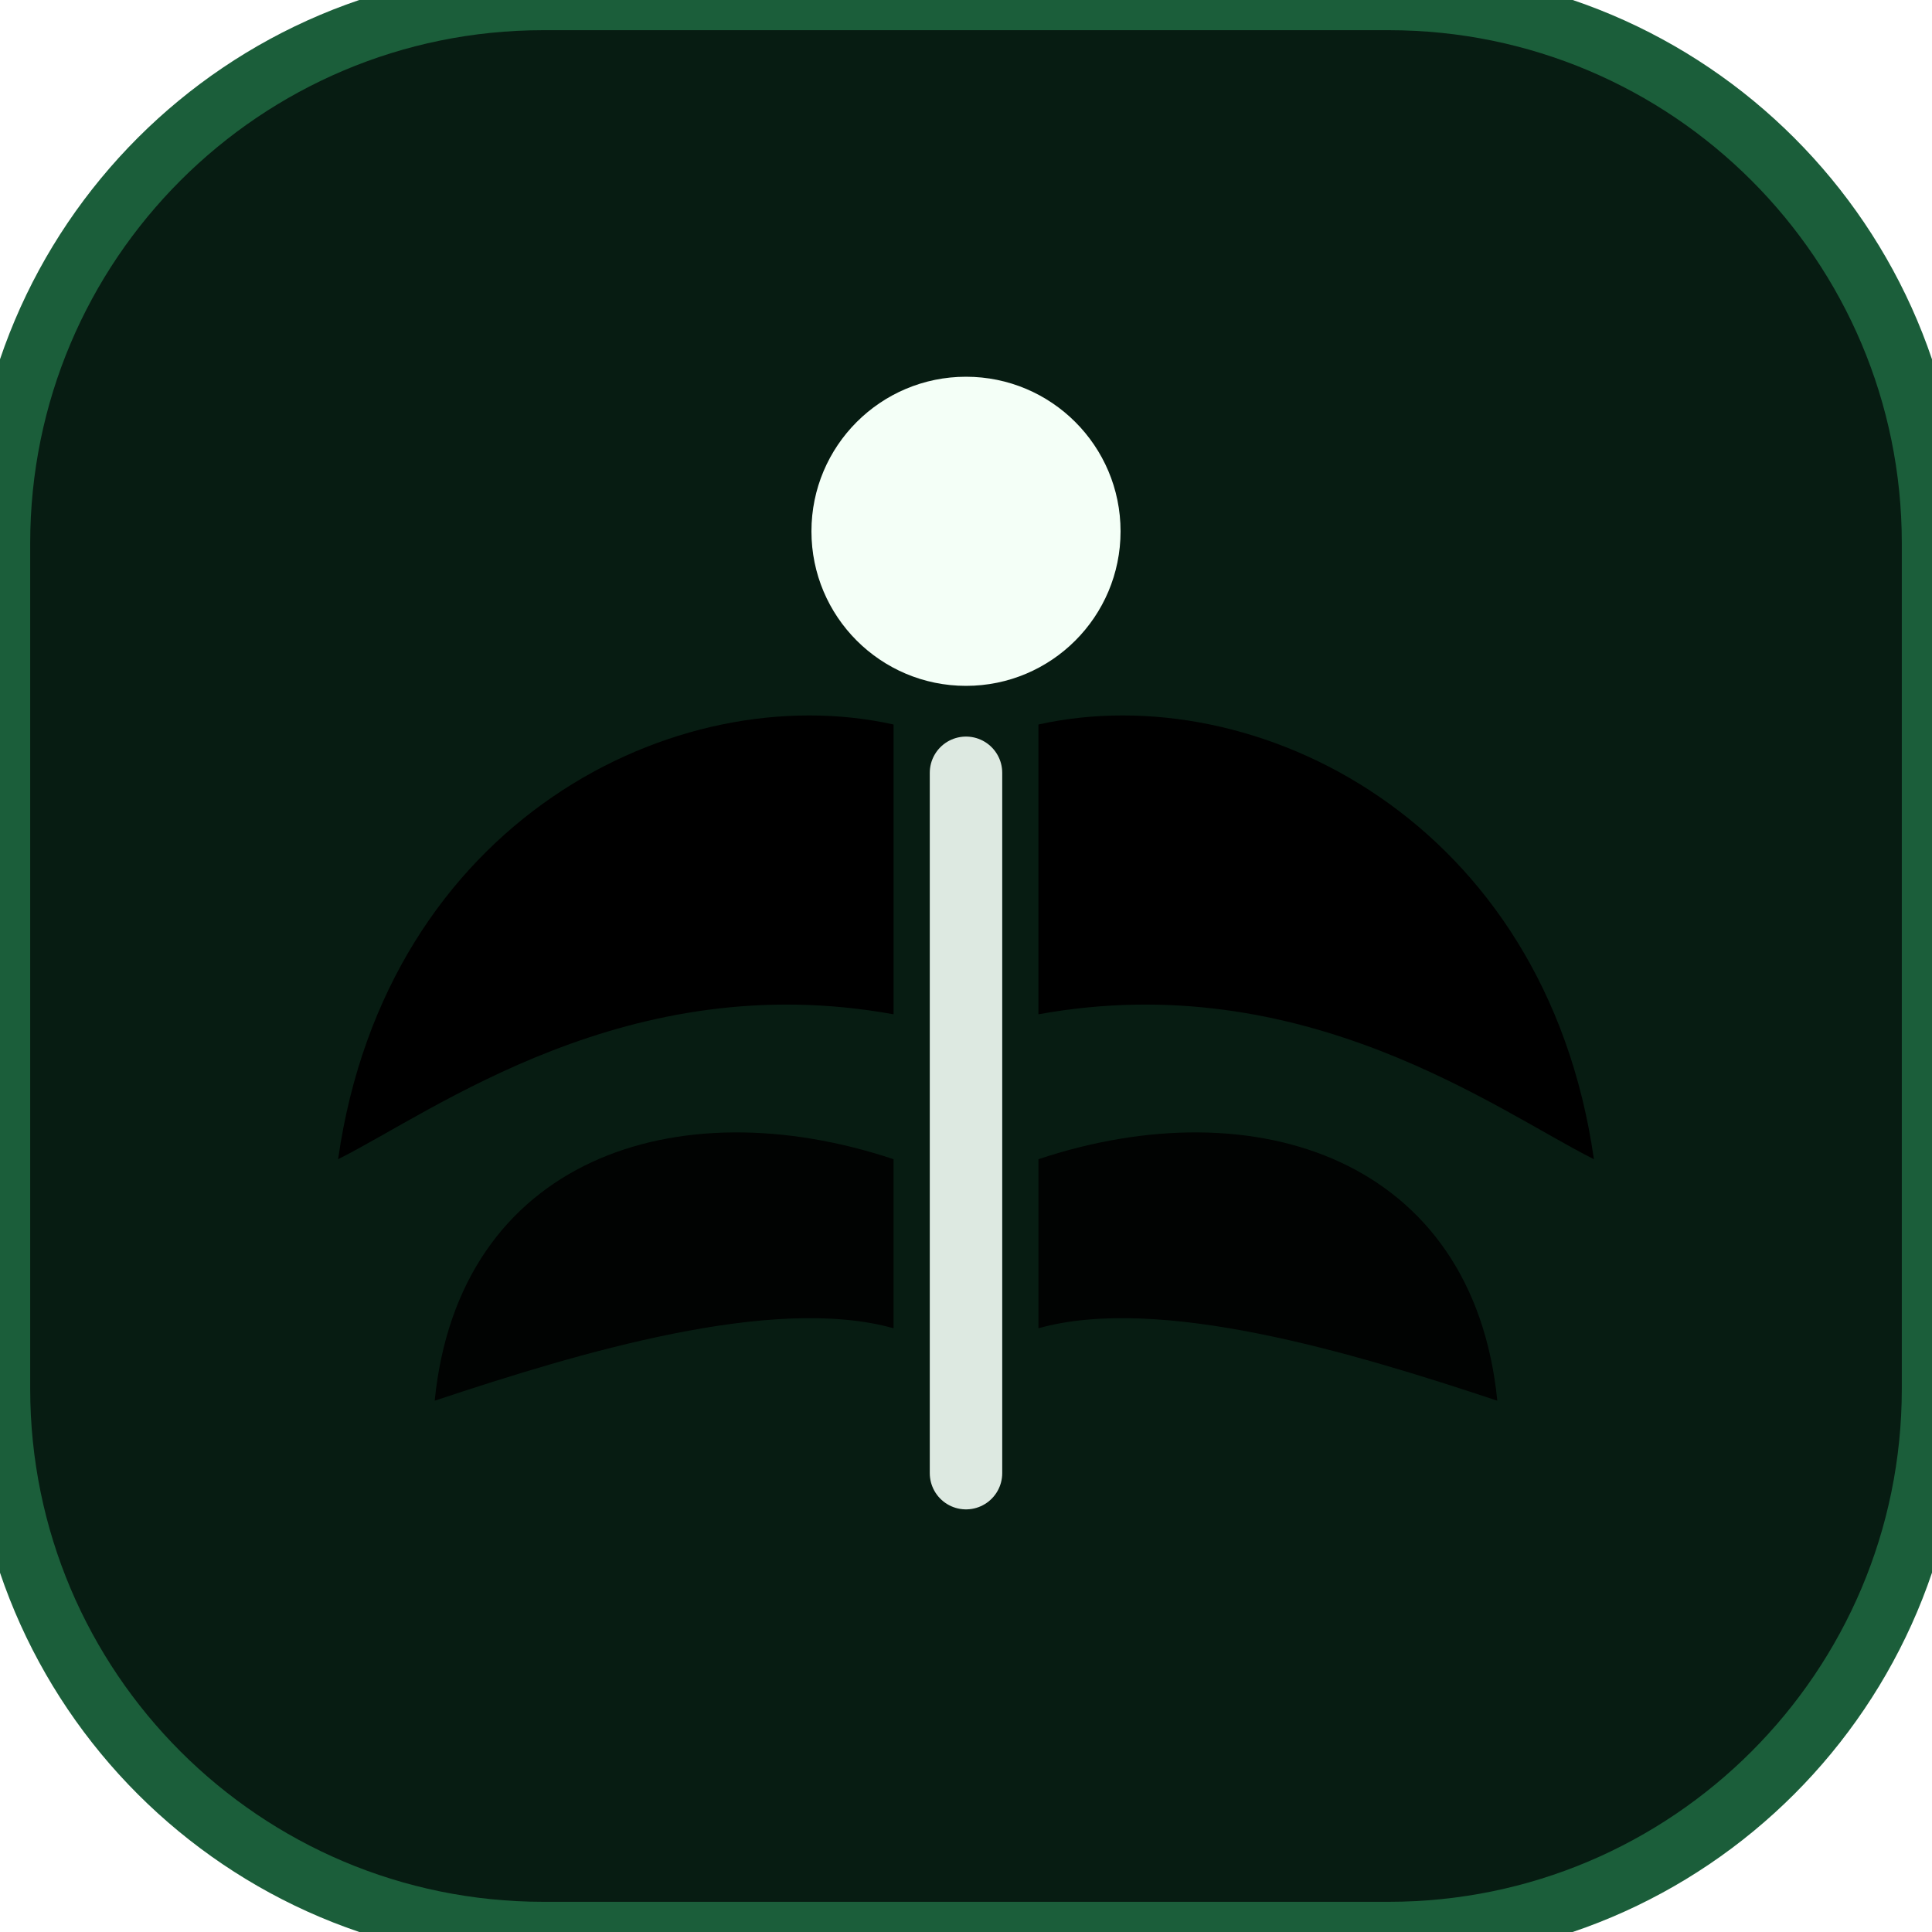
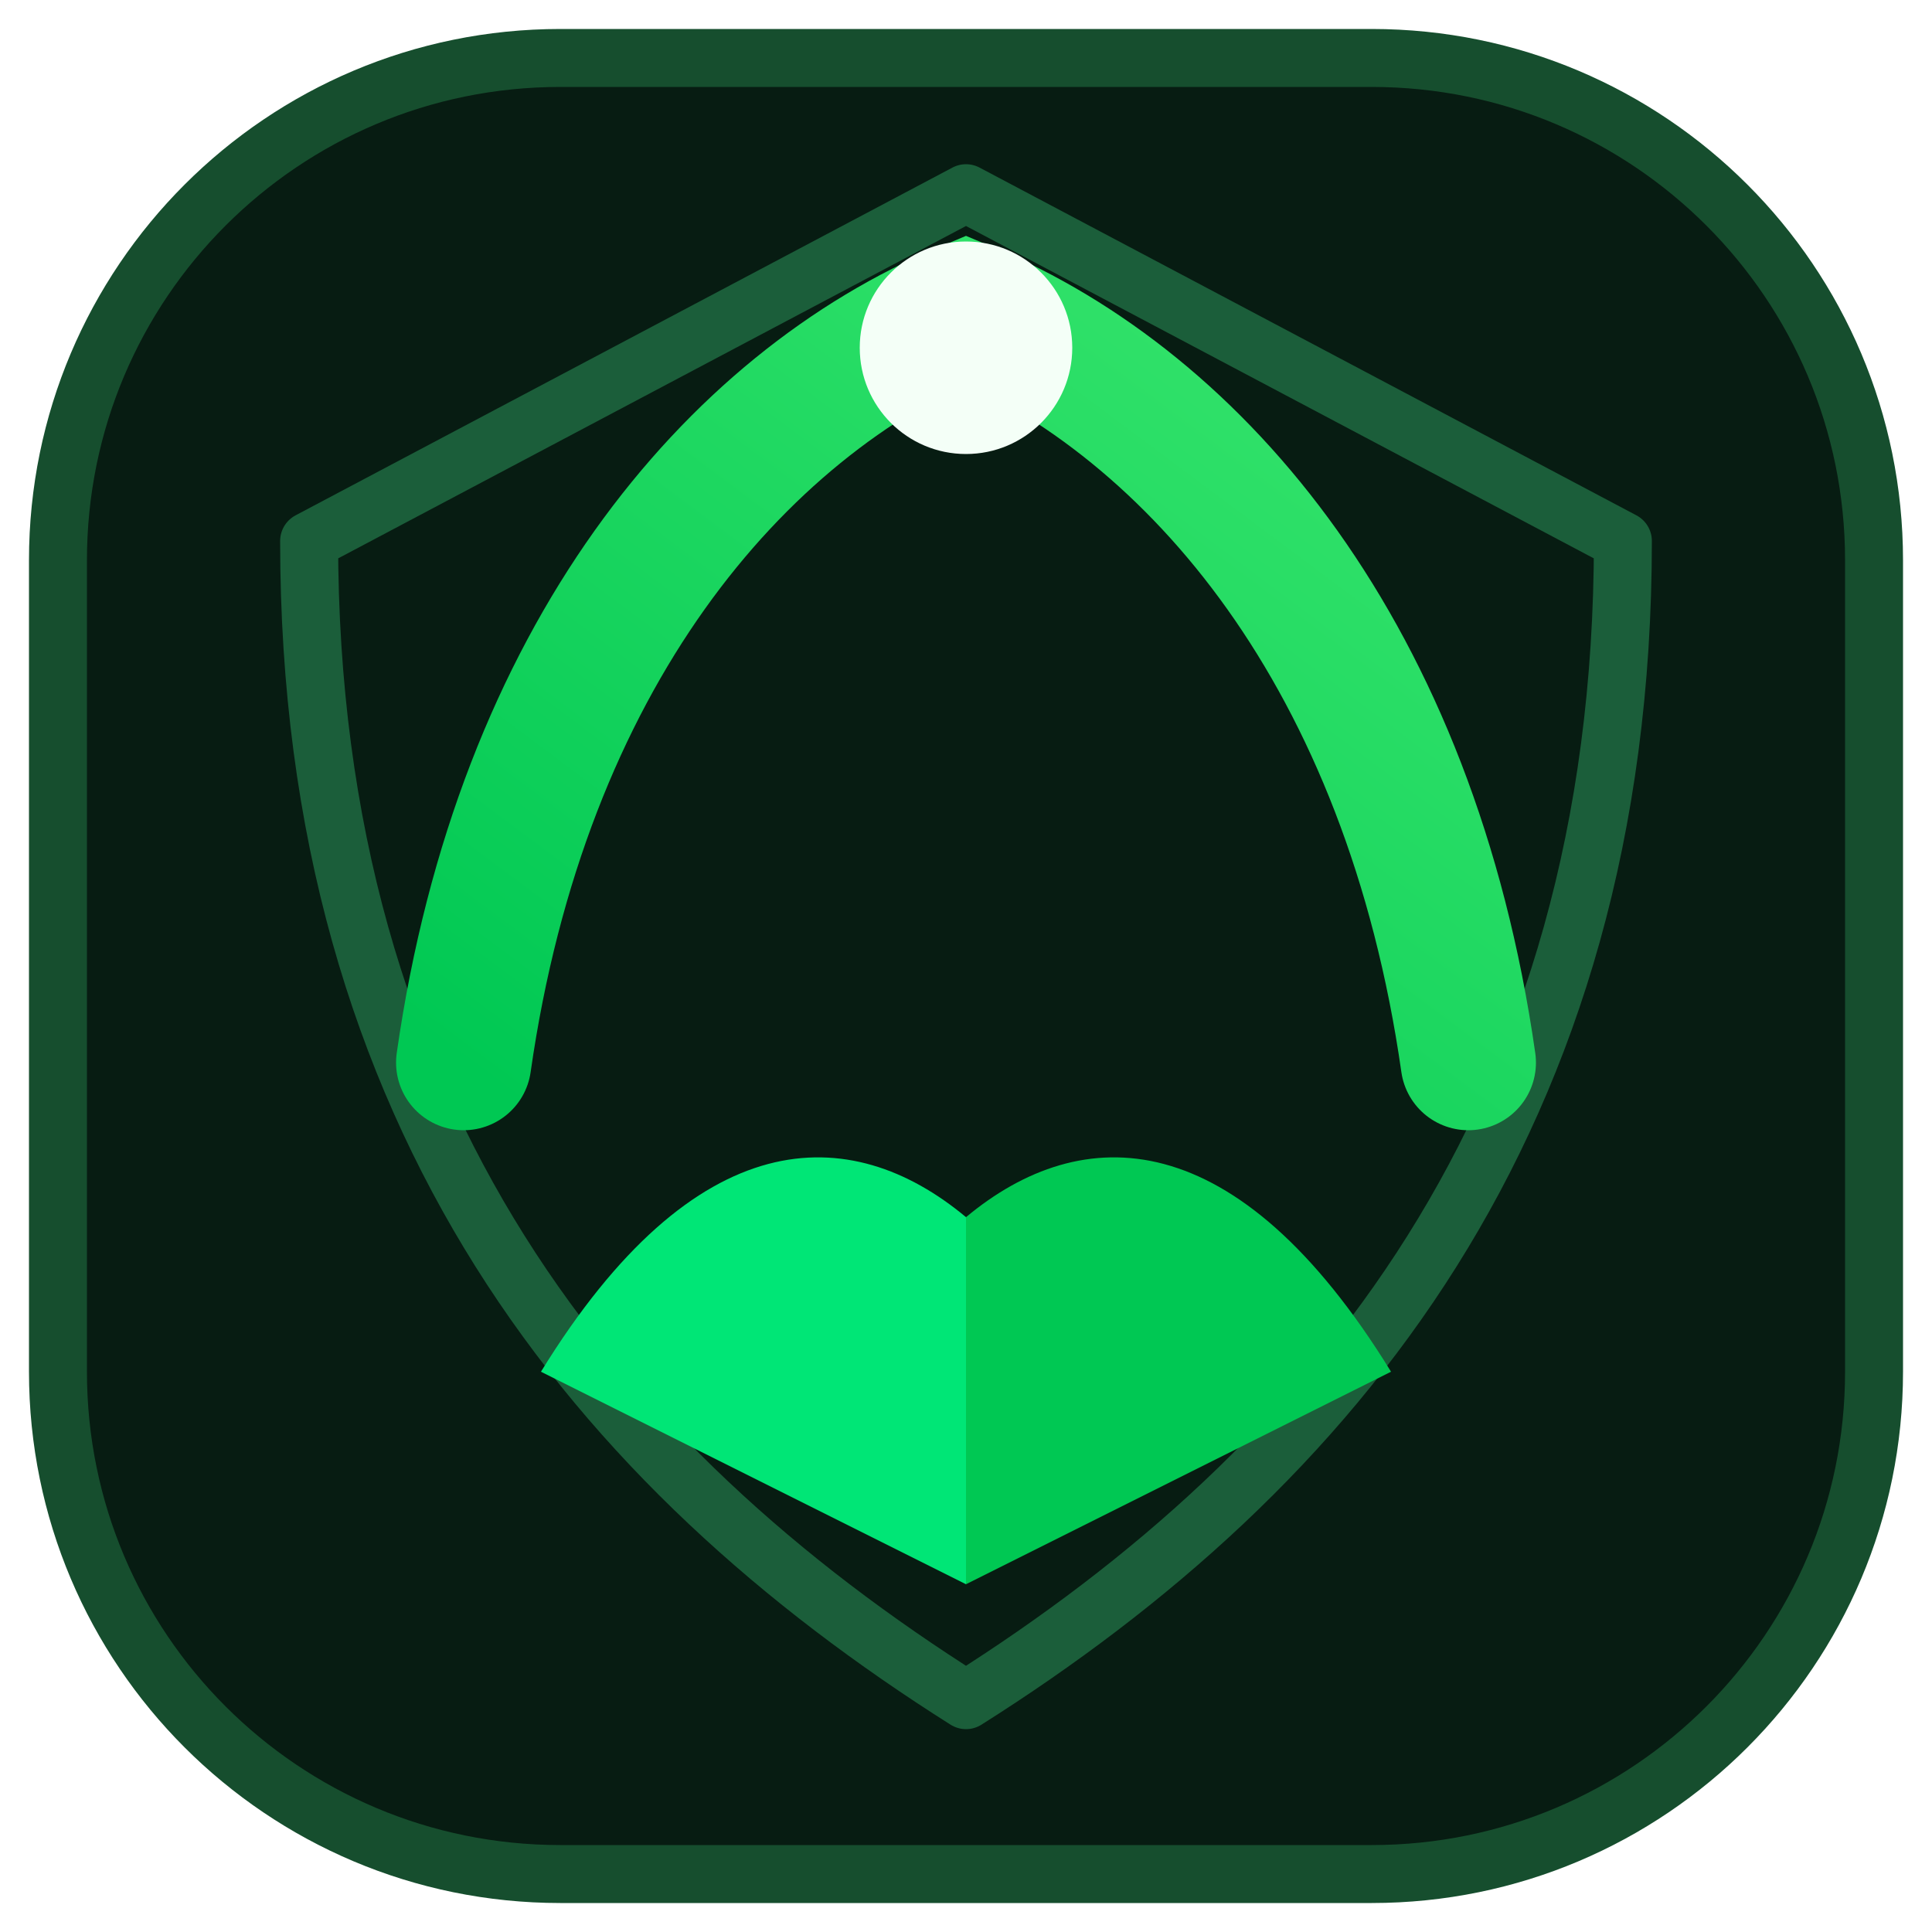
- <svg xmlns="http://www.w3.org/2000/svg" viewBox="0 0 32 32" fill="none">
+ <svg xmlns="http://www.w3.org/2000/svg" viewBox="0 0 100 100" fill="none">
  <defs>
-     <linearGradient id="favGrad" x1="0%" y1="0%" x2="100%" y2="100%">
-       <stop offset="0%" stopColor="#39E66D" />
-       <stop offset="100%" stopColor="#00C853" />
+     <linearGradient id="favTrackGrad" x1="0%" y1="100%" x2="100%" y2="0%">
+       <stop offset="0%" stop-color="#00C853" />
+       <stop offset="100%" stop-color="#39E66D" />
    </linearGradient>
  </defs>
-   <rect width="32" height="32" rx="9" fill="#071C12" stroke="#1B5E3A" stroke-width="1" />
-   <g transform="translate(16, 16) scale(0.8)">
-     <circle cx="0" cy="-9" r="3.2" fill="#F4FFF7" />
-     <path d="M 1.5 -5 C 6 -6, 12 -3, 13 4 C 11 3, 7 0, 1.5 1 Z" fill="url(#favGrad)" />
-     <path d="M -1.5 -5 C -6 -6, -12 -3, -13 4 C -11 3, -7 0, -1.5 1 Z" fill="url(#favGrad)" />
-     <path d="M 1.5 4 C 6 2.5, 10.5 4, 11 9 C 8 8, 4 6.8, 1.5 7.5 Z" fill="url(#favGrad)" opacity="0.9" />
-     <path d="M -1.5 4 C -6 2.5, -10.5 4, -11 9 C -8 8, -4 6.8, -1.5 7.5 Z" fill="url(#favGrad)" opacity="0.9" />
-     <path d="M 0 -4 L 0 10.5" stroke="#F4FFF7" stroke-width="1.5" stroke-linecap="round" opacity="0.9" />
-   </g>
+   <rect x="3" y="3" width="94" height="94" rx="26" fill="#071C12" stroke="#164E2E" stroke-width="3" />
+   <path d="M 50 10 L 84 28 C 84 58, 69 76, 50 88 C 31 76, 16 58, 16 28 Z" fill="none" stroke="#1B5E3A" stroke-width="3" stroke-linejoin="round" />
+   <path d="M 24 55 C 27 34, 38 21, 50 16 C 62 21, 73 34, 76 55" fill="none" stroke="url(#favTrackGrad)" stroke-width="7" stroke-linecap="round" />
+   <path d="M 50 82 L 28 71 C 36 58, 44 58, 50 63 Z" fill="#00E676" />
+   <path d="M 50 82 L 72 71 C 64 58, 56 58, 50 63 Z" fill="#00C853" />
+   <circle cx="50" cy="18" r="5.5" fill="#F4FFF7" />
</svg>
